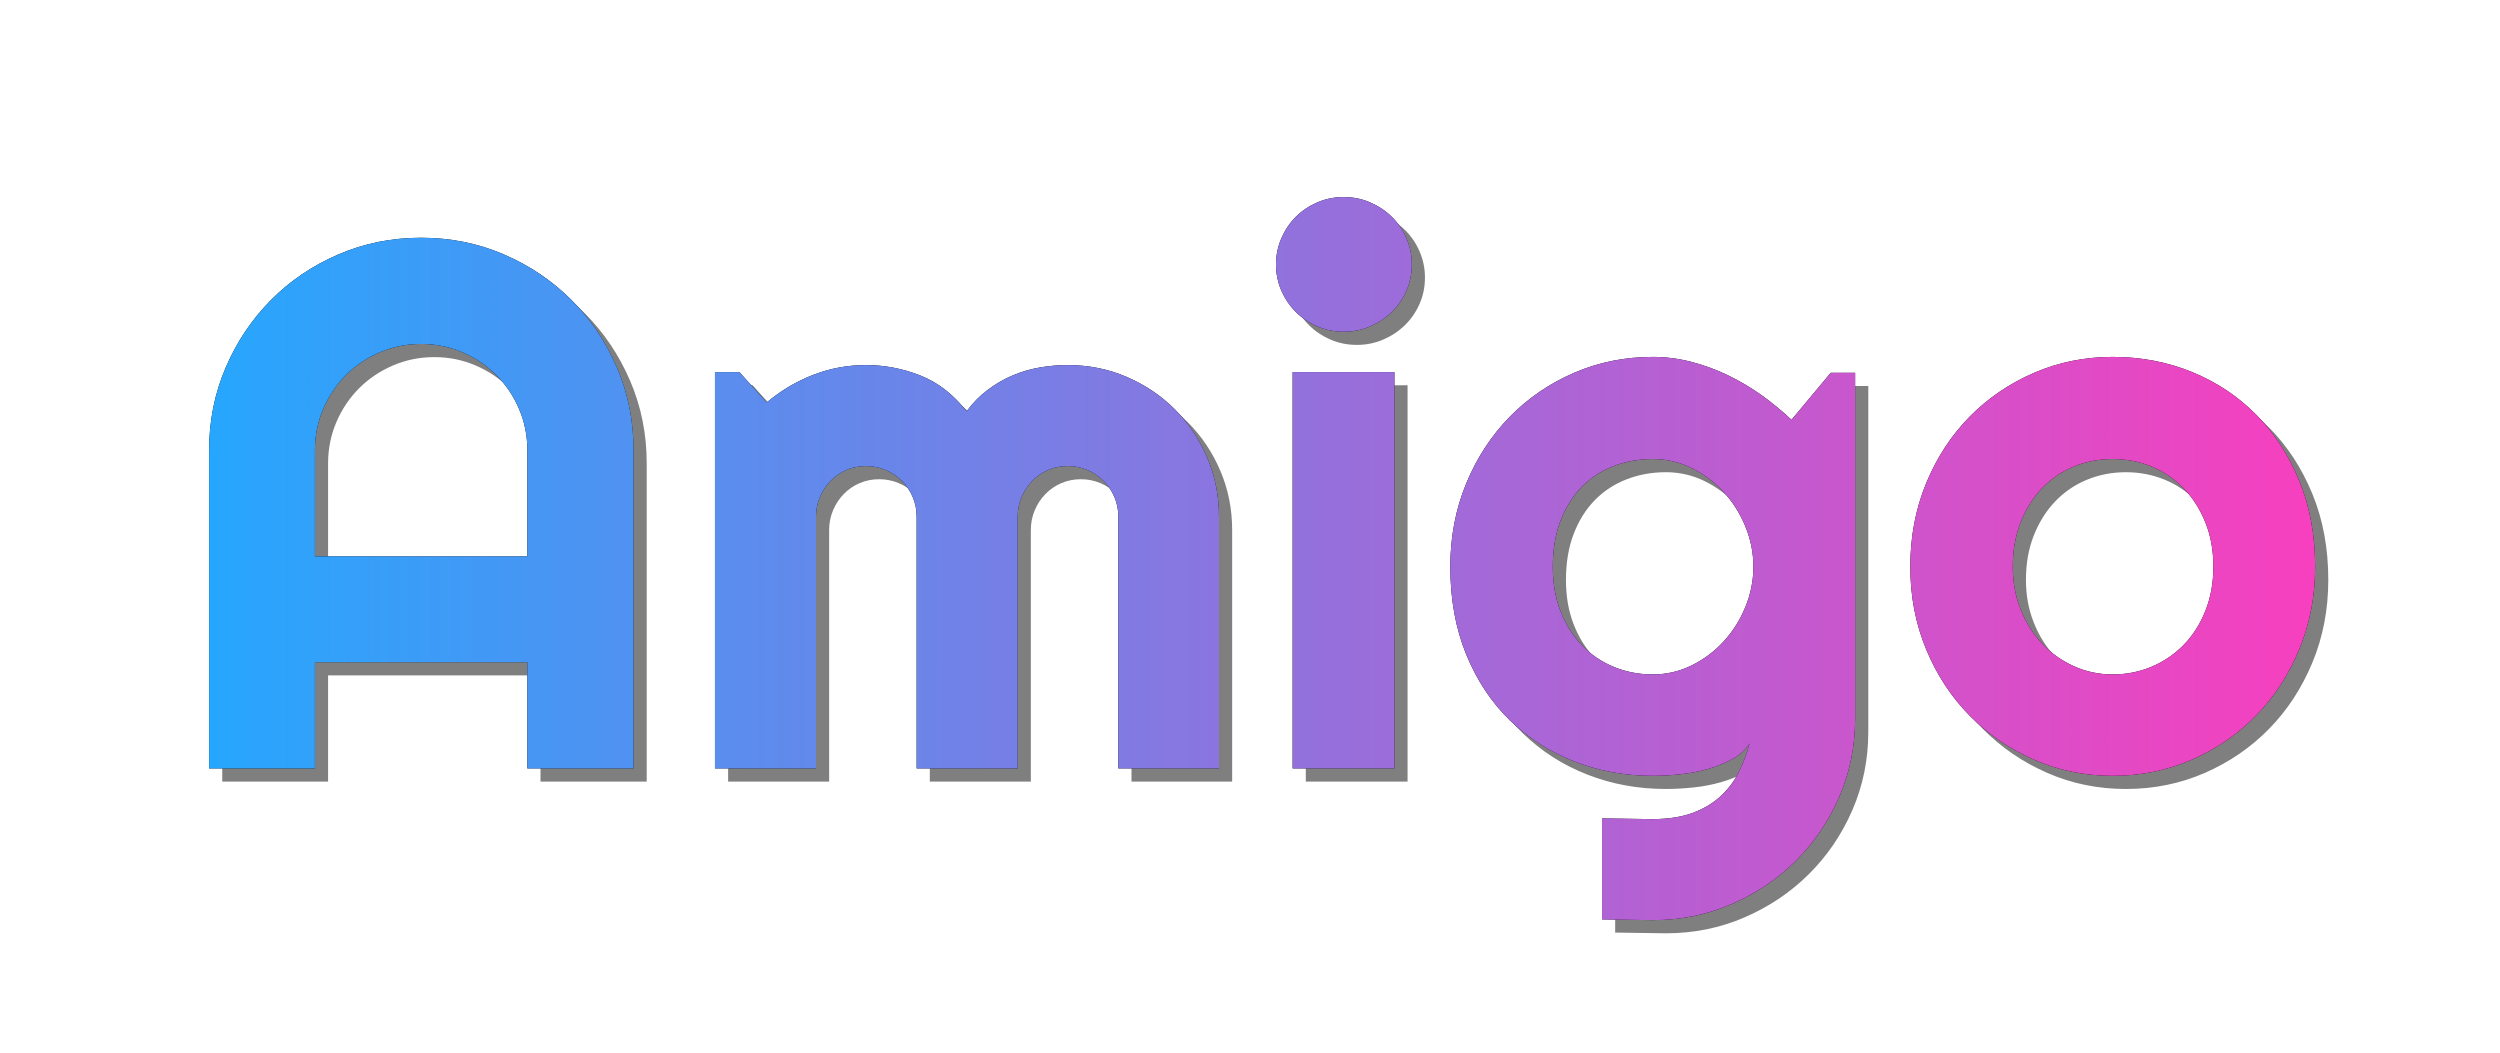
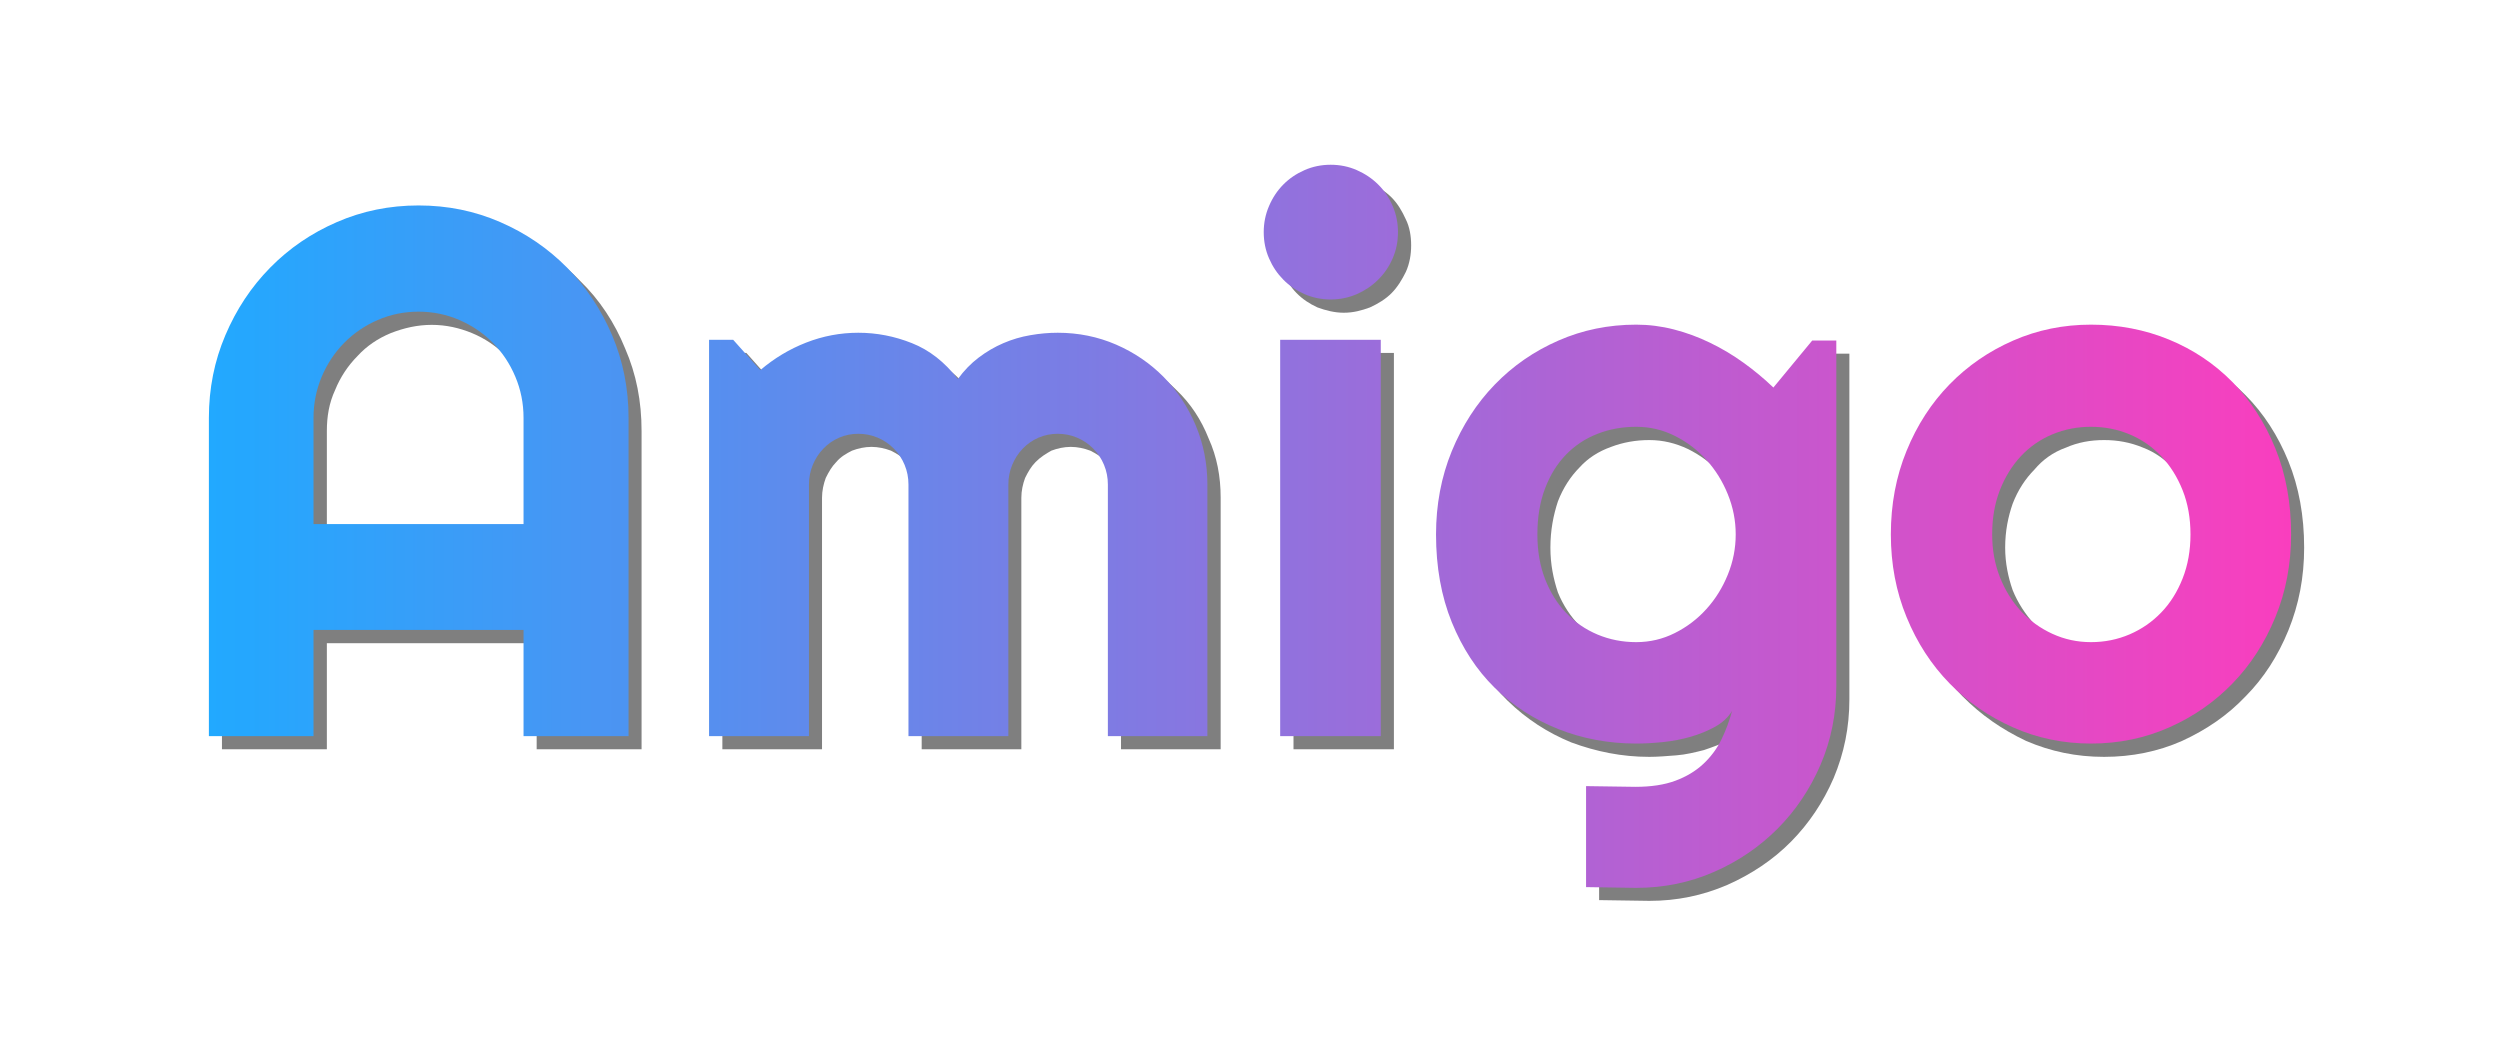
- <svg xmlns="http://www.w3.org/2000/svg" xmlns:xlink="http://www.w3.org/1999/xlink" width="950px" height="400px" viewBox="0 0 950 400" version="1.1">
-   <path id="Drop-Shadow" d="M884.75 220.359 C884.75 231.609 882.734 242.086 878.703 251.789 874.672 261.492 869.188 269.883 862.25 276.961 855.312 284.039 847.18 289.617 837.852 293.695 828.523 297.774 818.516 299.813 807.828 299.813 797.234 299.813 787.273 297.774 777.945 293.695 768.617 289.617 760.461 284.039 753.477 276.961 746.492 269.883 740.984 261.492 736.953 251.789 732.922 242.086 730.906 231.609 730.906 220.359 730.906 208.922 732.922 198.328 736.953 188.578 740.984 178.828 746.492 170.414 753.477 163.336 760.461 156.258 768.617 150.703 777.945 146.672 787.273 142.641 797.234 140.625 807.828 140.625 818.516 140.625 828.523 142.523 837.852 146.32 847.18 150.117 855.312 155.508 862.25 162.492 869.188 169.477 874.672 177.867 878.703 187.664 882.734 197.461 884.75 208.359 884.75 220.359 Z M846.078 220.359 C846.078 214.172 845.07 208.57 843.055 203.555 841.039 198.539 838.297 194.227 834.828 190.617 831.359 187.008 827.305 184.242 822.664 182.32 818.023 180.398 813.078 179.438 807.828 179.438 802.578 179.438 797.633 180.398 792.992 182.32 788.351 184.242 784.32 187.008 780.898 190.617 777.476 194.227 774.781 198.539 772.813 203.555 770.844 208.57 769.859 214.172 769.859 220.359 769.859 226.172 770.844 231.563 772.813 236.531 774.781 241.5 777.476 245.813 780.898 249.469 784.32 253.125 788.351 256.008 792.992 258.117 797.633 260.227 802.578 261.281 807.828 261.281 813.078 261.281 818.023 260.297 822.664 258.328 827.305 256.359 831.359 253.594 834.828 250.031 838.297 246.469 841.039 242.156 843.055 237.094 845.07 232.031 846.078 226.453 846.078 220.359 Z M671.281 220.359 C671.281 215.109 670.273 210.024 668.258 205.102 666.242 200.18 663.5 195.82 660.031 192.023 656.562 188.227 652.508 185.18 647.867 182.883 643.226 180.586 638.281 179.438 633.031 179.438 627.781 179.438 622.836 180.328 618.195 182.109 613.555 183.891 609.523 186.516 606.102 189.984 602.68 193.453 599.984 197.742 598.016 202.852 596.047 207.961 595.063 213.797 595.063 220.359 595.063 226.641 596.047 232.289 598.016 237.305 599.984 242.32 602.68 246.609 606.102 250.172 609.523 253.734 613.555 256.477 618.195 258.398 622.836 260.32 627.781 261.281 633.031 261.281 638.281 261.281 643.226 260.133 647.867 257.836 652.508 255.539 656.562 252.492 660.031 248.695 663.5 244.898 666.242 240.539 668.258 235.617 670.273 230.695 671.281 225.609 671.281 220.359 Z M709.953 278.016 C709.953 288.609 707.938 298.547 703.906 307.828 699.875 317.109 694.367 325.219 687.383 332.156 680.398 339.094 672.242 344.578 662.914 348.609 653.586 352.641 643.625 354.656 633.031 354.656 L613.766 354.375 613.766 315.984 632.75 316.266 C638.75 316.266 643.859 315.492 648.078 313.945 652.297 312.398 655.859 310.289 658.766 307.617 661.672 304.945 663.992 301.875 665.727 298.406 667.461 294.938 668.844 291.281 669.875 287.438 668.375 289.875 666.219 291.867 663.406 293.414 660.594 294.961 657.477 296.227 654.055 297.211 650.633 298.195 647.07 298.875 643.367 299.25 639.664 299.625 636.219 299.813 633.031 299.813 622.437 299.813 612.477 297.984 603.148 294.328 593.82 290.672 585.664 285.445 578.68 278.648 571.695 271.852 566.188 263.531 562.156 253.688 558.125 243.844 556.109 232.734 556.109 220.359 556.109 209.016 558.125 198.469 562.156 188.719 566.188 178.969 571.695 170.531 578.68 163.406 585.664 156.281 593.82 150.703 603.148 146.672 612.477 142.641 622.437 140.625 633.031 140.625 637.906 140.625 642.734 141.234 647.516 142.453 652.297 143.672 656.937 145.359 661.438 147.516 665.938 149.672 670.226 152.203 674.305 155.109 678.383 158.016 682.203 161.156 685.766 164.531 L700.672 146.672 709.953 146.672 Z M541.484 105.469 C541.484 109.031 540.805 112.359 539.445 115.453 538.086 118.547 536.234 121.242 533.891 123.539 531.547 125.836 528.805 127.664 525.664 129.023 522.523 130.383 519.172 131.063 515.609 131.063 512.047 131.063 508.695 130.383 505.555 129.023 502.414 127.664 499.695 125.836 497.398 123.539 495.101 121.242 493.273 118.547 491.914 115.453 490.555 112.359 489.875 109.031 489.875 105.469 489.875 102 490.555 98.695 491.914 95.555 493.273 92.414 495.101 89.695 497.398 87.398 499.695 85.102 502.414 83.274 505.555 81.914 508.695 80.555 512.047 79.875 515.609 79.875 519.172 79.875 522.523 80.555 525.664 81.914 528.805 83.274 531.547 85.102 533.891 87.398 536.234 89.695 538.086 92.414 539.445 95.555 540.805 98.695 541.484 102 541.484 105.469 Z M534.875 297 L496.203 297 496.203 146.391 534.875 146.391 Z M468.219 297 L429.969 297 429.969 201.375 C429.969 198.75 429.477 196.266 428.492 193.922 427.508 191.578 426.125 189.516 424.344 187.734 422.562 185.953 420.5 184.57 418.156 183.586 415.812 182.602 413.328 182.109 410.703 182.109 408.078 182.109 405.617 182.602 403.32 183.586 401.023 184.57 399.008 185.953 397.273 187.734 395.539 189.516 394.18 191.578 393.195 193.922 392.211 196.266 391.719 198.75 391.719 201.375 L391.719 297 353.328 297 353.328 201.375 C353.328 198.75 352.836 196.266 351.852 193.922 350.867 191.578 349.484 189.516 347.703 187.734 345.922 185.953 343.859 184.57 341.516 183.586 339.172 182.602 336.688 182.109 334.063 182.109 331.437 182.109 328.977 182.602 326.68 183.586 324.383 184.57 322.367 185.953 320.633 187.734 318.898 189.516 317.539 191.578 316.555 193.922 315.57 196.266 315.078 198.75 315.078 201.375 L315.078 297 276.688 297 276.688 146.391 285.969 146.391 296.375 157.922 C301.719 153.422 307.601 149.93 314.023 147.445 320.445 144.961 327.125 143.719 334.063 143.719 341.094 143.719 347.961 145.031 354.664 147.656 361.367 150.281 367.25 154.828 372.313 161.297 374.656 158.109 377.328 155.391 380.328 153.141 383.328 150.891 386.492 149.063 389.82 147.656 393.148 146.25 396.594 145.242 400.156 144.633 403.719 144.023 407.234 143.719 410.703 143.719 418.672 143.719 426.148 145.219 433.133 148.219 440.117 151.219 446.211 155.32 451.414 160.523 456.617 165.727 460.719 171.844 463.719 178.875 466.719 185.906 468.219 193.406 468.219 201.375 Z M205.391 216.422 L205.391 176.063 C205.391 170.531 204.336 165.305 202.227 160.383 200.117 155.461 197.234 151.172 193.578 147.516 189.922 143.859 185.633 140.977 180.711 138.867 175.789 136.758 170.563 135.703 165.031 135.703 159.5 135.703 154.273 136.758 149.352 138.867 144.43 140.977 140.141 143.859 136.484 147.516 132.828 151.172 129.945 155.461 127.836 160.383 125.726 165.305 124.672 170.531 124.672 176.063 L124.672 216.422 Z M245.75 297 L205.391 297 205.391 256.641 124.672 256.641 124.672 297 84.453 297 84.453 176.063 C84.453 164.906 86.562 154.43 90.781 144.633 95 134.836 100.742 126.281 108.008 118.969 115.273 111.656 123.805 105.891 133.602 101.672 143.398 97.453 153.875 95.344 165.031 95.344 176.188 95.344 186.664 97.453 196.461 101.672 206.258 105.891 214.812 111.656 222.125 118.969 229.438 126.281 235.203 134.836 239.422 144.633 243.641 154.43 245.75 164.906 245.75 176.063 Z" fill="#000000" fill-opacity="0.5" stroke="none" />
+ <svg xmlns="http://www.w3.org/2000/svg" width="100%" height="100%" viewBox="0 0 950 400" version="1.1" xml:space="preserve" style="fill-rule:evenodd;clip-rule:evenodd;stroke-linejoin:round;stroke-miterlimit:2;">
+   <g id="Shadow" transform="matrix(18.0072,0,0,18.2133,-489.549,-1856.61)">
+     <g transform="matrix(15.8126,0,0,15.8126,30.9688,117.57)">
+       <path d="M0.477,-0.28L0.477,-0.42C0.477,-0.439 0.473,-0.457 0.466,-0.474C0.459,-0.491 0.449,-0.506 0.436,-0.519C0.423,-0.532 0.408,-0.542 0.391,-0.549C0.374,-0.556 0.356,-0.56 0.337,-0.56C0.318,-0.56 0.3,-0.556 0.282,-0.549C0.265,-0.542 0.25,-0.532 0.238,-0.519C0.225,-0.506 0.215,-0.491 0.208,-0.474C0.2,-0.457 0.197,-0.439 0.197,-0.42L0.197,-0.28L0.477,-0.28ZM0.617,0L0.477,0L0.477,-0.14L0.197,-0.14L0.197,0L0.057,0L0.057,-0.42C0.057,-0.459 0.064,-0.495 0.079,-0.529C0.094,-0.563 0.114,-0.593 0.139,-0.618C0.164,-0.644 0.194,-0.664 0.228,-0.678C0.262,-0.693 0.298,-0.7 0.337,-0.7C0.376,-0.7 0.412,-0.693 0.446,-0.678C0.48,-0.664 0.51,-0.644 0.535,-0.618C0.561,-0.593 0.581,-0.563 0.595,-0.529C0.61,-0.495 0.617,-0.459 0.617,-0.42L0.617,0Z" style="fill-opacity:0.5;fill-rule:nonzero;" />
+     </g>
+     <g transform="matrix(15.8126,0,0,15.8126,41.6237,117.57)">
+       <path d="M0.716,0L0.583,0L0.583,-0.332C0.583,-0.341 0.581,-0.35 0.578,-0.358C0.574,-0.366 0.57,-0.373 0.563,-0.379C0.557,-0.386 0.55,-0.39 0.542,-0.394C0.534,-0.397 0.525,-0.399 0.516,-0.399C0.507,-0.399 0.498,-0.397 0.49,-0.394C0.483,-0.39 0.476,-0.386 0.469,-0.379C0.463,-0.373 0.459,-0.366 0.455,-0.358C0.452,-0.35 0.45,-0.341 0.45,-0.332L0.45,0L0.317,0L0.317,-0.332C0.317,-0.341 0.315,-0.35 0.312,-0.358C0.308,-0.366 0.304,-0.373 0.297,-0.379C0.291,-0.386 0.284,-0.39 0.276,-0.394C0.268,-0.397 0.259,-0.399 0.25,-0.399C0.241,-0.399 0.232,-0.397 0.224,-0.394C0.216,-0.39 0.209,-0.386 0.203,-0.379C0.197,-0.373 0.193,-0.366 0.189,-0.358C0.186,-0.35 0.184,-0.341 0.184,-0.332L0.184,0L0.051,0L0.051,-0.523L0.083,-0.523L0.119,-0.483C0.138,-0.499 0.158,-0.511 0.18,-0.519C0.203,-0.528 0.226,-0.532 0.25,-0.532C0.274,-0.532 0.298,-0.528 0.322,-0.519C0.345,-0.509 0.365,-0.494 0.383,-0.471C0.391,-0.482 0.4,-0.492 0.411,-0.5C0.421,-0.507 0.432,-0.514 0.444,-0.519C0.455,-0.523 0.467,-0.527 0.479,-0.529C0.492,-0.531 0.504,-0.532 0.516,-0.532C0.544,-0.532 0.57,-0.527 0.594,-0.517C0.618,-0.506 0.639,-0.492 0.657,-0.474C0.676,-0.456 0.69,-0.435 0.7,-0.41C0.711,-0.386 0.716,-0.36 0.716,-0.332L0.716,0Z" style="fill-opacity:0.5;fill-rule:nonzero;" />
+     </g>
+     <g transform="matrix(15.8126,0,0,15.8126,53.6762,117.57)">
+       <path d="M0.208,-0.665C0.208,-0.653 0.206,-0.641 0.201,-0.63C0.196,-0.62 0.19,-0.61 0.182,-0.602C0.174,-0.594 0.164,-0.588 0.153,-0.583C0.142,-0.579 0.131,-0.576 0.118,-0.576C0.106,-0.576 0.094,-0.579 0.083,-0.583C0.072,-0.588 0.063,-0.594 0.055,-0.602C0.047,-0.61 0.041,-0.62 0.036,-0.63C0.031,-0.641 0.029,-0.653 0.029,-0.665C0.029,-0.677 0.031,-0.689 0.036,-0.699C0.041,-0.71 0.047,-0.72 0.055,-0.728C0.063,-0.736 0.072,-0.742 0.083,-0.747C0.094,-0.752 0.106,-0.754 0.118,-0.754C0.131,-0.754 0.142,-0.752 0.153,-0.747C0.164,-0.742 0.174,-0.736 0.182,-0.728C0.19,-0.72 0.196,-0.71 0.201,-0.699C0.206,-0.689 0.208,-0.677 0.208,-0.665ZM0.185,0L0.051,0L0.051,-0.523L0.185,-0.523L0.185,0Z" style="fill-opacity:0.5;fill-rule:nonzero;" />
+     </g>
+     <g transform="matrix(15.8126,0,0,15.8126,57.4055,117.57)">
+       <path d="M0.423,-0.266C0.423,-0.284 0.419,-0.302 0.412,-0.319C0.405,-0.336 0.396,-0.351 0.384,-0.365C0.372,-0.378 0.358,-0.388 0.342,-0.396C0.325,-0.404 0.308,-0.408 0.29,-0.408C0.272,-0.408 0.255,-0.405 0.239,-0.399C0.222,-0.393 0.208,-0.384 0.197,-0.372C0.185,-0.36 0.175,-0.345 0.168,-0.327C0.162,-0.309 0.158,-0.289 0.158,-0.266C0.158,-0.244 0.162,-0.225 0.168,-0.207C0.175,-0.19 0.185,-0.175 0.197,-0.163C0.208,-0.15 0.222,-0.141 0.239,-0.134C0.255,-0.127 0.272,-0.124 0.29,-0.124C0.308,-0.124 0.325,-0.128 0.342,-0.136C0.358,-0.144 0.372,-0.155 0.384,-0.168C0.396,-0.181 0.405,-0.196 0.412,-0.213C0.419,-0.23 0.423,-0.248 0.423,-0.266ZM0.557,-0.066C0.557,-0.029 0.55,0.005 0.536,0.038C0.522,0.07 0.503,0.098 0.479,0.122C0.455,0.146 0.426,0.165 0.394,0.179C0.361,0.193 0.327,0.2 0.29,0.2L0.223,0.199L0.223,0.066L0.289,0.067C0.31,0.067 0.328,0.064 0.342,0.059C0.357,0.053 0.369,0.046 0.379,0.037C0.389,0.028 0.398,0.017 0.404,0.005C0.41,-0.007 0.414,-0.02 0.418,-0.033C0.413,-0.025 0.405,-0.018 0.396,-0.012C0.386,-0.007 0.375,-0.003 0.363,0.001C0.351,0.004 0.339,0.007 0.326,0.008C0.313,0.009 0.301,0.01 0.29,0.01C0.253,0.01 0.219,0.003 0.186,-0.009C0.154,-0.022 0.126,-0.04 0.101,-0.064C0.077,-0.087 0.058,-0.116 0.044,-0.15C0.03,-0.185 0.023,-0.223 0.023,-0.266C0.023,-0.306 0.03,-0.342 0.044,-0.376C0.058,-0.41 0.077,-0.439 0.101,-0.464C0.126,-0.489 0.154,-0.508 0.186,-0.522C0.219,-0.536 0.253,-0.543 0.29,-0.543C0.307,-0.543 0.324,-0.541 0.34,-0.537C0.357,-0.532 0.373,-0.527 0.389,-0.519C0.404,-0.512 0.419,-0.503 0.433,-0.493C0.448,-0.483 0.461,-0.472 0.473,-0.46L0.525,-0.522L0.557,-0.522L0.557,-0.066Z" style="fill-opacity:0.5;fill-rule:nonzero;" />
+     </g>
+     <g transform="matrix(15.8126,0,0,15.8126,67.0181,117.57)">
+       <path d="M0.556,-0.266C0.556,-0.227 0.549,-0.191 0.535,-0.157C0.521,-0.123 0.502,-0.094 0.478,-0.07C0.454,-0.045 0.426,-0.026 0.393,-0.011C0.361,0.003 0.326,0.01 0.289,0.01C0.252,0.01 0.218,0.003 0.185,-0.011C0.153,-0.026 0.125,-0.045 0.1,-0.07C0.076,-0.094 0.057,-0.123 0.043,-0.157C0.029,-0.191 0.022,-0.227 0.022,-0.266C0.022,-0.306 0.029,-0.343 0.043,-0.376C0.057,-0.41 0.076,-0.44 0.1,-0.464C0.125,-0.489 0.153,-0.508 0.185,-0.522C0.218,-0.536 0.252,-0.543 0.289,-0.543C0.326,-0.543 0.361,-0.536 0.393,-0.523C0.426,-0.51 0.454,-0.491 0.478,-0.467C0.502,-0.443 0.521,-0.414 0.535,-0.38C0.549,-0.346 0.556,-0.308 0.556,-0.266ZM0.422,-0.266C0.422,-0.288 0.418,-0.307 0.411,-0.324C0.404,-0.342 0.395,-0.357 0.383,-0.369C0.371,-0.382 0.357,-0.392 0.341,-0.398C0.324,-0.405 0.307,-0.408 0.289,-0.408C0.271,-0.408 0.254,-0.405 0.238,-0.398C0.221,-0.392 0.207,-0.382 0.196,-0.369C0.184,-0.357 0.174,-0.342 0.167,-0.324C0.161,-0.307 0.157,-0.288 0.157,-0.266C0.157,-0.246 0.161,-0.227 0.167,-0.21C0.174,-0.193 0.184,-0.178 0.196,-0.165C0.207,-0.152 0.221,-0.142 0.238,-0.135C0.254,-0.128 0.271,-0.124 0.289,-0.124C0.307,-0.124 0.324,-0.127 0.341,-0.134C0.357,-0.141 0.371,-0.151 0.383,-0.163C0.395,-0.175 0.404,-0.19 0.411,-0.208C0.418,-0.226 0.422,-0.245 0.422,-0.266Z" style="fill-opacity:0.5;fill-rule:nonzero;" />
+     </g>
+   </g>
+   <g id="Amigo" transform="matrix(18.0072,0,0,18.2133,-494.549,-1861.61)">
+     <path d="M38.512,113.146L38.512,110.93C38.512,110.627 38.454,110.34 38.338,110.069C38.223,109.799 38.064,109.564 37.864,109.363C37.663,109.162 37.427,109.004 37.157,108.888C36.887,108.772 36.6,108.714 36.296,108.714C35.993,108.714 35.706,108.772 35.435,108.888C35.165,109.004 34.93,109.162 34.729,109.363C34.528,109.564 34.37,109.799 34.254,110.069C34.138,110.34 34.08,110.627 34.08,110.93L34.08,113.146L38.512,113.146ZM40.728,117.57L38.512,117.57L38.512,115.354L34.08,115.354L34.08,117.57L31.872,117.57L31.872,110.93C31.872,110.318 31.988,109.743 32.22,109.205C32.451,108.667 32.766,108.197 33.165,107.796C33.564,107.394 34.033,107.077 34.571,106.846C35.109,106.614 35.684,106.498 36.296,106.498C36.909,106.498 37.484,106.614 38.022,106.846C38.56,107.077 39.029,107.394 39.431,107.796C39.832,108.197 40.149,108.667 40.381,109.205C40.612,109.743 40.728,110.318 40.728,110.93L40.728,117.57Z" style="fill:url(#_Linear1);fill-rule:nonzero;" />
+     <path d="M52.943,117.57L50.843,117.57L50.843,112.32C50.843,112.176 50.816,112.04 50.762,111.911C50.708,111.782 50.632,111.669 50.534,111.571C50.436,111.473 50.323,111.397 50.194,111.343C50.065,111.289 49.929,111.262 49.785,111.262C49.641,111.262 49.506,111.289 49.379,111.343C49.253,111.397 49.143,111.473 49.047,111.571C48.952,111.669 48.878,111.782 48.824,111.911C48.77,112.04 48.743,112.176 48.743,112.32L48.743,117.57L46.635,117.57L46.635,112.32C46.635,112.176 46.608,112.04 46.554,111.911C46.5,111.782 46.424,111.669 46.326,111.571C46.228,111.473 46.115,111.397 45.986,111.343C45.857,111.289 45.721,111.262 45.577,111.262C45.433,111.262 45.298,111.289 45.172,111.343C45.045,111.397 44.935,111.473 44.84,111.571C44.744,111.669 44.67,111.782 44.616,111.911C44.562,112.04 44.535,112.176 44.535,112.32L44.535,117.57L42.427,117.57L42.427,109.301L42.936,109.301L43.508,109.934C43.801,109.687 44.124,109.495 44.477,109.359C44.829,109.223 45.196,109.154 45.577,109.154C45.963,109.154 46.34,109.226 46.708,109.371C47.076,109.515 47.399,109.764 47.677,110.12C47.806,109.945 47.952,109.795 48.117,109.672C48.282,109.548 48.456,109.448 48.638,109.371C48.821,109.293 49.01,109.238 49.206,109.205C49.401,109.171 49.594,109.154 49.785,109.154C50.222,109.154 50.633,109.237 51.016,109.401C51.4,109.566 51.734,109.791 52.02,110.077C52.306,110.363 52.531,110.699 52.696,111.085C52.86,111.471 52.943,111.883 52.943,112.32L52.943,117.57Z" style="fill:url(#_Linear2);fill-rule:nonzero;" />
+     <path d="M56.965,107.054C56.965,107.25 56.928,107.433 56.853,107.602C56.779,107.772 56.677,107.92 56.548,108.046C56.42,108.173 56.269,108.273 56.097,108.348C55.924,108.422 55.74,108.46 55.545,108.46C55.349,108.46 55.165,108.422 54.993,108.348C54.82,108.273 54.671,108.173 54.545,108.046C54.419,107.92 54.318,107.772 54.244,107.602C54.169,107.433 54.132,107.25 54.132,107.054C54.132,106.864 54.169,106.682 54.244,106.51C54.318,106.338 54.419,106.188 54.545,106.062C54.671,105.936 54.82,105.836 54.993,105.761C55.165,105.686 55.349,105.649 55.545,105.649C55.74,105.649 55.924,105.686 56.097,105.761C56.269,105.836 56.42,105.936 56.548,106.062C56.677,106.188 56.779,106.338 56.853,106.51C56.928,106.682 56.965,106.864 56.965,107.054ZM56.602,117.57L54.479,117.57L54.479,109.301L56.602,109.301L56.602,117.57Z" style="fill:url(#_Linear3);fill-rule:nonzero;" />
+     <path d="M64.092,113.362C64.092,113.074 64.037,112.795 63.926,112.525C63.815,112.254 63.665,112.015 63.474,111.807C63.284,111.598 63.061,111.431 62.806,111.305C62.552,111.179 62.28,111.116 61.992,111.116C61.703,111.116 61.432,111.164 61.177,111.262C60.922,111.36 60.701,111.504 60.513,111.695C60.325,111.885 60.177,112.121 60.069,112.401C59.961,112.682 59.907,113.002 59.907,113.362C59.907,113.707 59.961,114.017 60.069,114.293C60.177,114.568 60.325,114.804 60.513,114.999C60.701,115.195 60.922,115.345 61.177,115.451C61.432,115.556 61.703,115.609 61.992,115.609C62.28,115.609 62.552,115.546 62.806,115.42C63.061,115.294 63.284,115.127 63.474,114.918C63.665,114.71 63.815,114.47 63.926,114.2C64.037,113.93 64.092,113.651 64.092,113.362ZM66.215,116.528C66.215,117.11 66.104,117.655 65.883,118.165C65.662,118.674 65.359,119.12 64.976,119.501C64.592,119.881 64.145,120.183 63.632,120.404C63.12,120.625 62.573,120.736 61.992,120.736L60.934,120.72L60.934,118.613L61.976,118.628C62.306,118.628 62.586,118.586 62.818,118.501C63.05,118.416 63.245,118.3 63.405,118.153C63.564,118.007 63.692,117.838 63.787,117.648C63.882,117.457 63.958,117.256 64.015,117.045C63.932,117.179 63.814,117.288 63.659,117.373C63.505,117.458 63.334,117.528 63.146,117.582C62.958,117.636 62.763,117.673 62.559,117.694C62.356,117.714 62.167,117.725 61.992,117.725C61.41,117.725 60.863,117.624 60.351,117.424C59.839,117.223 59.391,116.936 59.008,116.563C58.624,116.19 58.322,115.733 58.1,115.192C57.879,114.652 57.768,114.042 57.768,113.362C57.768,112.74 57.879,112.16 58.1,111.625C58.322,111.09 58.624,110.627 59.008,110.235C59.391,109.844 59.839,109.538 60.351,109.317C60.863,109.095 61.41,108.985 61.992,108.985C62.259,108.985 62.524,109.018 62.787,109.085C63.05,109.152 63.304,109.244 63.551,109.363C63.798,109.481 64.034,109.62 64.258,109.78C64.482,109.939 64.692,110.112 64.887,110.297L65.706,109.317L66.215,109.317L66.215,116.528Z" style="fill:url(#_Linear4);fill-rule:nonzero;" />
+     <path d="M75.812,113.362C75.812,113.98 75.702,114.555 75.48,115.088C75.259,115.621 74.958,116.081 74.577,116.47C74.196,116.859 73.75,117.165 73.237,117.389C72.725,117.613 72.176,117.725 71.589,117.725C71.007,117.725 70.46,117.613 69.948,117.389C69.436,117.165 68.988,116.859 68.605,116.47C68.221,116.081 67.919,115.621 67.698,115.088C67.476,114.555 67.366,113.98 67.366,113.362C67.366,112.734 67.476,112.153 67.698,111.617C67.919,111.082 68.221,110.62 68.605,110.231C68.988,109.843 69.436,109.538 69.948,109.317C70.46,109.095 71.007,108.985 71.589,108.985C72.176,108.985 72.725,109.089 73.237,109.297C73.75,109.506 74.196,109.802 74.577,110.185C74.958,110.569 75.259,111.029 75.48,111.567C75.702,112.105 75.812,112.704 75.812,113.362ZM73.689,113.362C73.689,113.023 73.634,112.715 73.523,112.44C73.412,112.164 73.262,111.928 73.071,111.729C72.881,111.531 72.658,111.379 72.404,111.274C72.149,111.168 71.877,111.116 71.589,111.116C71.301,111.116 71.029,111.168 70.774,111.274C70.52,111.379 70.298,111.531 70.11,111.729C69.923,111.928 69.775,112.164 69.666,112.44C69.558,112.715 69.504,113.023 69.504,113.362C69.504,113.682 69.558,113.977 69.666,114.25C69.775,114.523 69.923,114.76 70.11,114.961C70.298,115.161 70.52,115.32 70.774,115.435C71.029,115.551 71.301,115.609 71.589,115.609C71.877,115.609 72.149,115.555 72.404,115.447C72.658,115.339 72.881,115.187 73.071,114.991C73.262,114.796 73.412,114.559 73.523,114.281C73.634,114.003 73.689,113.697 73.689,113.362Z" style="fill:url(#_Linear5);fill-rule:nonzero;" />
+   </g>
  <defs>
-     <path id="Amigo" d="M879.75 215.359 C879.75 226.609 877.734 237.086 873.703 246.789 869.672 256.492 864.188 264.883 857.25 271.961 850.312 279.039 842.18 284.617 832.852 288.695 823.523 292.774 813.516 294.813 802.828 294.813 792.234 294.813 782.273 292.774 772.945 288.695 763.617 284.617 755.461 279.039 748.477 271.961 741.492 264.883 735.984 256.492 731.953 246.789 727.922 237.086 725.906 226.609 725.906 215.359 725.906 203.922 727.922 193.328 731.953 183.578 735.984 173.828 741.492 165.414 748.477 158.336 755.461 151.258 763.617 145.703 772.945 141.672 782.273 137.641 792.234 135.625 802.828 135.625 813.516 135.625 823.523 137.523 832.852 141.32 842.18 145.117 850.312 150.508 857.25 157.492 864.188 164.477 869.672 172.867 873.703 182.664 877.734 192.461 879.75 203.359 879.75 215.359 Z M841.078 215.359 C841.078 209.172 840.07 203.57 838.055 198.555 836.039 193.539 833.297 189.227 829.828 185.617 826.359 182.008 822.305 179.242 817.664 177.32 813.023 175.398 808.078 174.438 802.828 174.438 797.578 174.438 792.633 175.398 787.992 177.32 783.351 179.242 779.32 182.008 775.898 185.617 772.476 189.227 769.781 193.539 767.813 198.555 765.844 203.57 764.859 209.172 764.859 215.359 764.859 221.172 765.844 226.563 767.813 231.531 769.781 236.5 772.476 240.813 775.898 244.469 779.32 248.125 783.351 251.008 787.992 253.117 792.633 255.227 797.578 256.281 802.828 256.281 808.078 256.281 813.023 255.297 817.664 253.328 822.305 251.359 826.359 248.594 829.828 245.031 833.297 241.469 836.039 237.156 838.055 232.094 840.07 227.031 841.078 221.453 841.078 215.359 Z M666.281 215.359 C666.281 210.109 665.273 205.024 663.258 200.102 661.242 195.18 658.5 190.82 655.031 187.023 651.562 183.227 647.508 180.18 642.867 177.883 638.226 175.586 633.281 174.438 628.031 174.438 622.781 174.438 617.836 175.328 613.195 177.109 608.555 178.891 604.523 181.516 601.102 184.984 597.68 188.453 594.984 192.742 593.016 197.852 591.047 202.961 590.063 208.797 590.063 215.359 590.063 221.641 591.047 227.289 593.016 232.305 594.984 237.32 597.68 241.609 601.102 245.172 604.523 248.734 608.555 251.477 613.195 253.398 617.836 255.32 622.781 256.281 628.031 256.281 633.281 256.281 638.226 255.133 642.867 252.836 647.508 250.539 651.562 247.492 655.031 243.695 658.5 239.898 661.242 235.539 663.258 230.617 665.273 225.695 666.281 220.609 666.281 215.359 Z M704.953 273.016 C704.953 283.609 702.938 293.547 698.906 302.828 694.875 312.109 689.367 320.219 682.383 327.156 675.398 334.094 667.242 339.578 657.914 343.609 648.586 347.641 638.625 349.656 628.031 349.656 L608.766 349.375 608.766 310.984 627.75 311.266 C633.75 311.266 638.859 310.492 643.078 308.945 647.297 307.398 650.859 305.289 653.766 302.617 656.672 299.945 658.992 296.875 660.727 293.406 662.461 289.938 663.844 286.281 664.875 282.438 663.375 284.875 661.219 286.867 658.406 288.414 655.594 289.961 652.477 291.227 649.055 292.211 645.633 293.195 642.07 293.875 638.367 294.25 634.664 294.625 631.219 294.813 628.031 294.813 617.437 294.813 607.477 292.984 598.148 289.328 588.82 285.672 580.664 280.445 573.68 273.648 566.695 266.852 561.188 258.531 557.156 248.688 553.125 238.844 551.109 227.734 551.109 215.359 551.109 204.016 553.125 193.469 557.156 183.719 561.188 173.969 566.695 165.531 573.68 158.406 580.664 151.281 588.82 145.703 598.148 141.672 607.477 137.641 617.437 135.625 628.031 135.625 632.906 135.625 637.734 136.234 642.516 137.453 647.297 138.672 651.937 140.359 656.438 142.516 660.938 144.672 665.226 147.203 669.305 150.109 673.383 153.016 677.203 156.156 680.766 159.531 L695.672 141.672 704.953 141.672 Z M536.484 100.469 C536.484 104.031 535.805 107.359 534.445 110.453 533.086 113.547 531.234 116.242 528.891 118.539 526.547 120.836 523.805 122.664 520.664 124.023 517.523 125.383 514.172 126.063 510.609 126.063 507.047 126.063 503.695 125.383 500.555 124.023 497.414 122.664 494.695 120.836 492.398 118.539 490.101 116.242 488.273 113.547 486.914 110.453 485.555 107.359 484.875 104.031 484.875 100.469 484.875 97 485.555 93.695 486.914 90.555 488.273 87.414 490.101 84.695 492.398 82.398 494.695 80.102 497.414 78.274 500.555 76.914 503.695 75.555 507.047 74.875 510.609 74.875 514.172 74.875 517.523 75.555 520.664 76.914 523.805 78.274 526.547 80.102 528.891 82.398 531.234 84.695 533.086 87.414 534.445 90.555 535.805 93.695 536.484 97 536.484 100.469 Z M529.875 292 L491.203 292 491.203 141.391 529.875 141.391 Z M463.219 292 L424.969 292 424.969 196.375 C424.969 193.75 424.477 191.266 423.492 188.922 422.508 186.578 421.125 184.516 419.344 182.734 417.562 180.953 415.5 179.57 413.156 178.586 410.812 177.602 408.328 177.109 405.703 177.109 403.078 177.109 400.617 177.602 398.32 178.586 396.023 179.57 394.008 180.953 392.273 182.734 390.539 184.516 389.18 186.578 388.195 188.922 387.211 191.266 386.719 193.75 386.719 196.375 L386.719 292 348.328 292 348.328 196.375 C348.328 193.75 347.836 191.266 346.852 188.922 345.867 186.578 344.484 184.516 342.703 182.734 340.922 180.953 338.859 179.57 336.516 178.586 334.172 177.602 331.688 177.109 329.063 177.109 326.437 177.109 323.977 177.602 321.68 178.586 319.383 179.57 317.367 180.953 315.633 182.734 313.898 184.516 312.539 186.578 311.555 188.922 310.57 191.266 310.078 193.75 310.078 196.375 L310.078 292 271.688 292 271.688 141.391 280.969 141.391 291.375 152.922 C296.719 148.422 302.601 144.93 309.023 142.445 315.445 139.961 322.125 138.719 329.063 138.719 336.094 138.719 342.961 140.031 349.664 142.656 356.367 145.281 362.25 149.828 367.313 156.297 369.656 153.109 372.328 150.391 375.328 148.141 378.328 145.891 381.492 144.063 384.82 142.656 388.148 141.25 391.594 140.242 395.156 139.633 398.719 139.023 402.234 138.719 405.703 138.719 413.672 138.719 421.148 140.219 428.133 143.219 435.117 146.219 441.211 150.32 446.414 155.523 451.617 160.727 455.719 166.844 458.719 173.875 461.719 180.906 463.219 188.406 463.219 196.375 Z M200.391 211.422 L200.391 171.063 C200.391 165.531 199.336 160.305 197.227 155.383 195.117 150.461 192.234 146.172 188.578 142.516 184.922 138.859 180.633 135.977 175.711 133.867 170.789 131.758 165.563 130.703 160.031 130.703 154.5 130.703 149.273 131.758 144.352 133.867 139.43 135.977 135.141 138.859 131.484 142.516 127.828 146.172 124.945 150.461 122.836 155.383 120.726 160.305 119.672 165.531 119.672 171.063 L119.672 211.422 Z M240.75 292 L200.391 292 200.391 251.641 119.672 251.641 119.672 292 79.453 292 79.453 171.063 C79.453 159.906 81.562 149.43 85.781 139.633 90 129.836 95.742 121.281 103.008 113.969 110.273 106.656 118.805 100.891 128.602 96.672 138.398 92.453 148.875 90.344 160.031 90.344 171.188 90.344 181.664 92.453 191.461 96.672 201.258 100.891 209.812 106.656 217.125 113.969 224.438 121.281 230.203 129.836 234.422 139.633 238.641 149.43 240.75 159.906 240.75 171.063 Z" />
-   </defs>
-   <use id="Amigo-1" xlink:href="#Amigo" fill="#000000" fill-opacity="1" stroke="none" />
-   <defs>
-     <linearGradient id="linear-gradient" gradientUnits="userSpaceOnUse" x1="58" y1="187" x2="892" y2="187">
-       <stop offset="0" stop-color="#21a9ff" stop-opacity="1" />
-       <stop offset="1" stop-color="#fa3ebe" stop-opacity="1" />
+     <linearGradient id="_Linear1" x1="0" y1="0" x2="1" y2="0" gradientUnits="userSpaceOnUse" gradientTransform="matrix(43.9402,0,0,15.0868,31.8721,113.193)">
+       <stop offset="0" style="stop-color:rgb(33,169,255);stop-opacity:1" />
+       <stop offset="1" style="stop-color:rgb(250,62,190);stop-opacity:1" />
+     </linearGradient>
+     <linearGradient id="_Linear2" x1="0" y1="0" x2="1" y2="0" gradientUnits="userSpaceOnUse" gradientTransform="matrix(43.9402,0,0,15.0868,31.8721,113.193)">
+       <stop offset="0" style="stop-color:rgb(33,169,255);stop-opacity:1" />
+       <stop offset="1" style="stop-color:rgb(250,62,190);stop-opacity:1" />
+     </linearGradient>
+     <linearGradient id="_Linear3" x1="0" y1="0" x2="1" y2="0" gradientUnits="userSpaceOnUse" gradientTransform="matrix(43.9402,0,0,15.0868,31.8721,113.193)">
+       <stop offset="0" style="stop-color:rgb(33,169,255);stop-opacity:1" />
+       <stop offset="1" style="stop-color:rgb(250,62,190);stop-opacity:1" />
+     </linearGradient>
+     <linearGradient id="_Linear4" x1="0" y1="0" x2="1" y2="0" gradientUnits="userSpaceOnUse" gradientTransform="matrix(43.9402,0,0,15.0868,31.8721,113.193)">
+       <stop offset="0" style="stop-color:rgb(33,169,255);stop-opacity:1" />
+       <stop offset="1" style="stop-color:rgb(250,62,190);stop-opacity:1" />
+     </linearGradient>
+     <linearGradient id="_Linear5" x1="0" y1="0" x2="1" y2="0" gradientUnits="userSpaceOnUse" gradientTransform="matrix(43.9402,0,0,15.0868,31.8721,113.193)">
+       <stop offset="0" style="stop-color:rgb(33,169,255);stop-opacity:1" />
+       <stop offset="1" style="stop-color:rgb(250,62,190);stop-opacity:1" />
    </linearGradient>
  </defs>
-   <use id="Amigo-2" xlink:href="#Amigo" fill="url(#linear-gradient)" fill-opacity="1" stroke="none" />
</svg>
